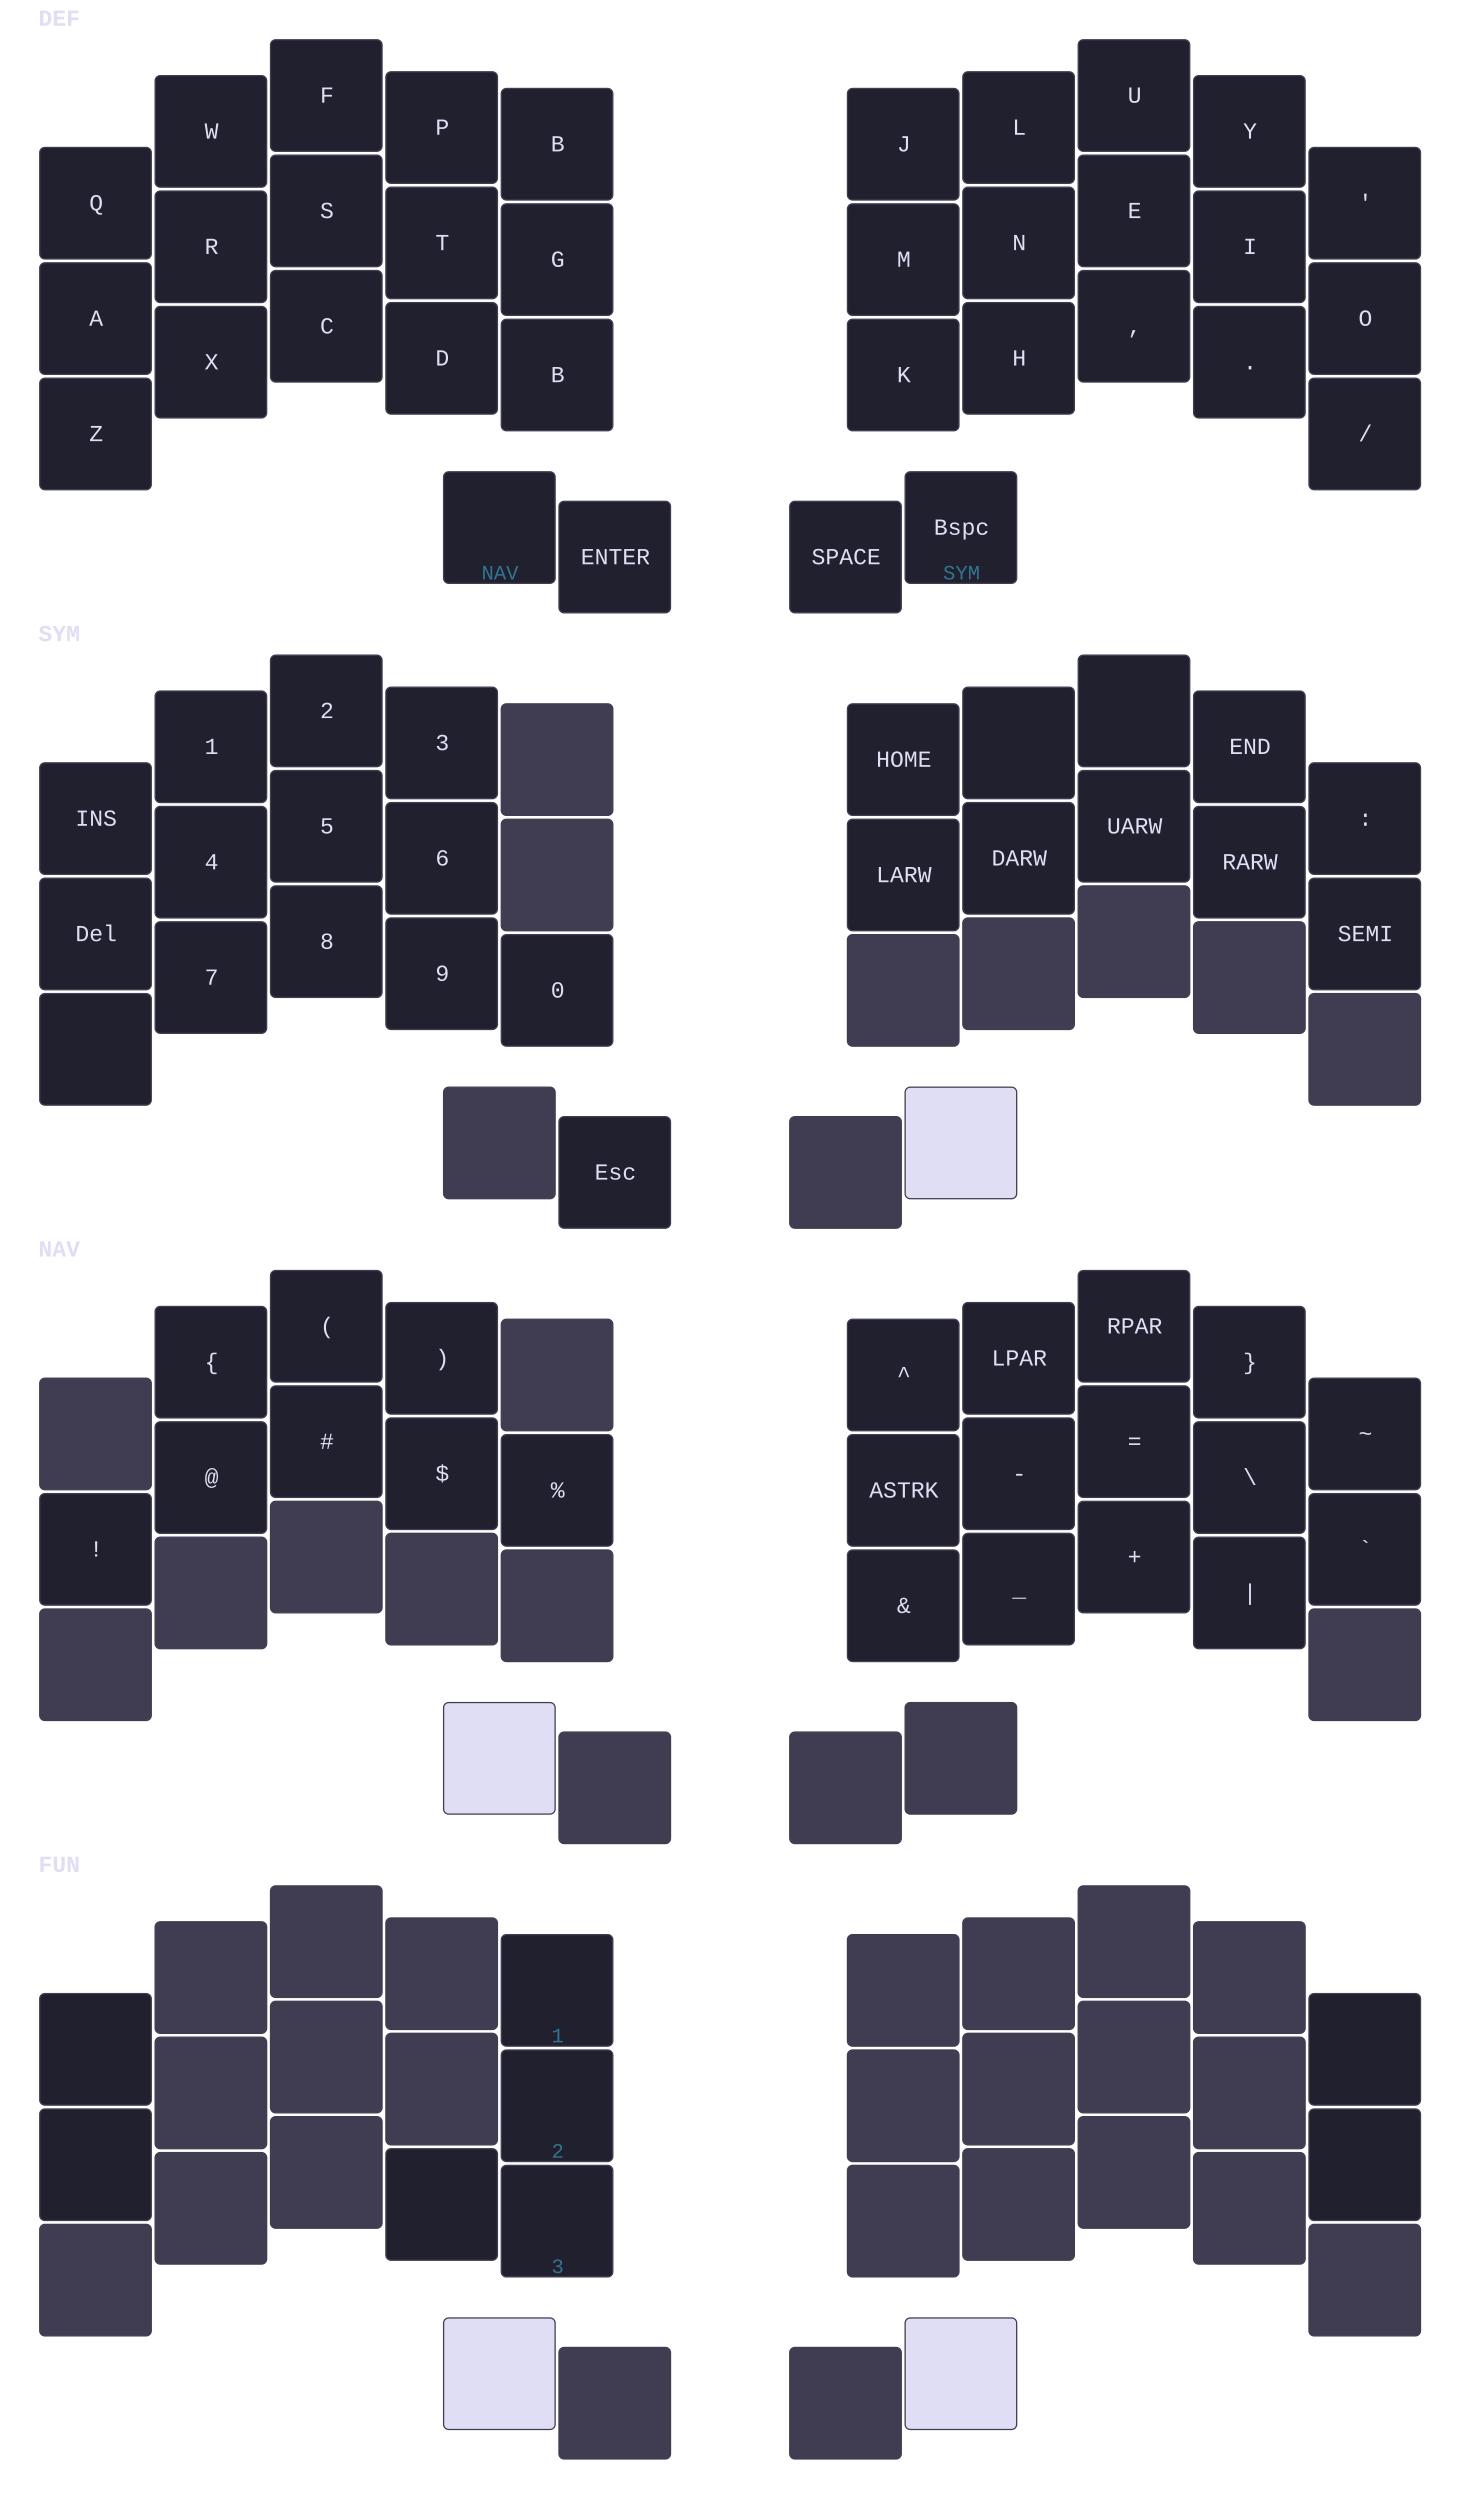
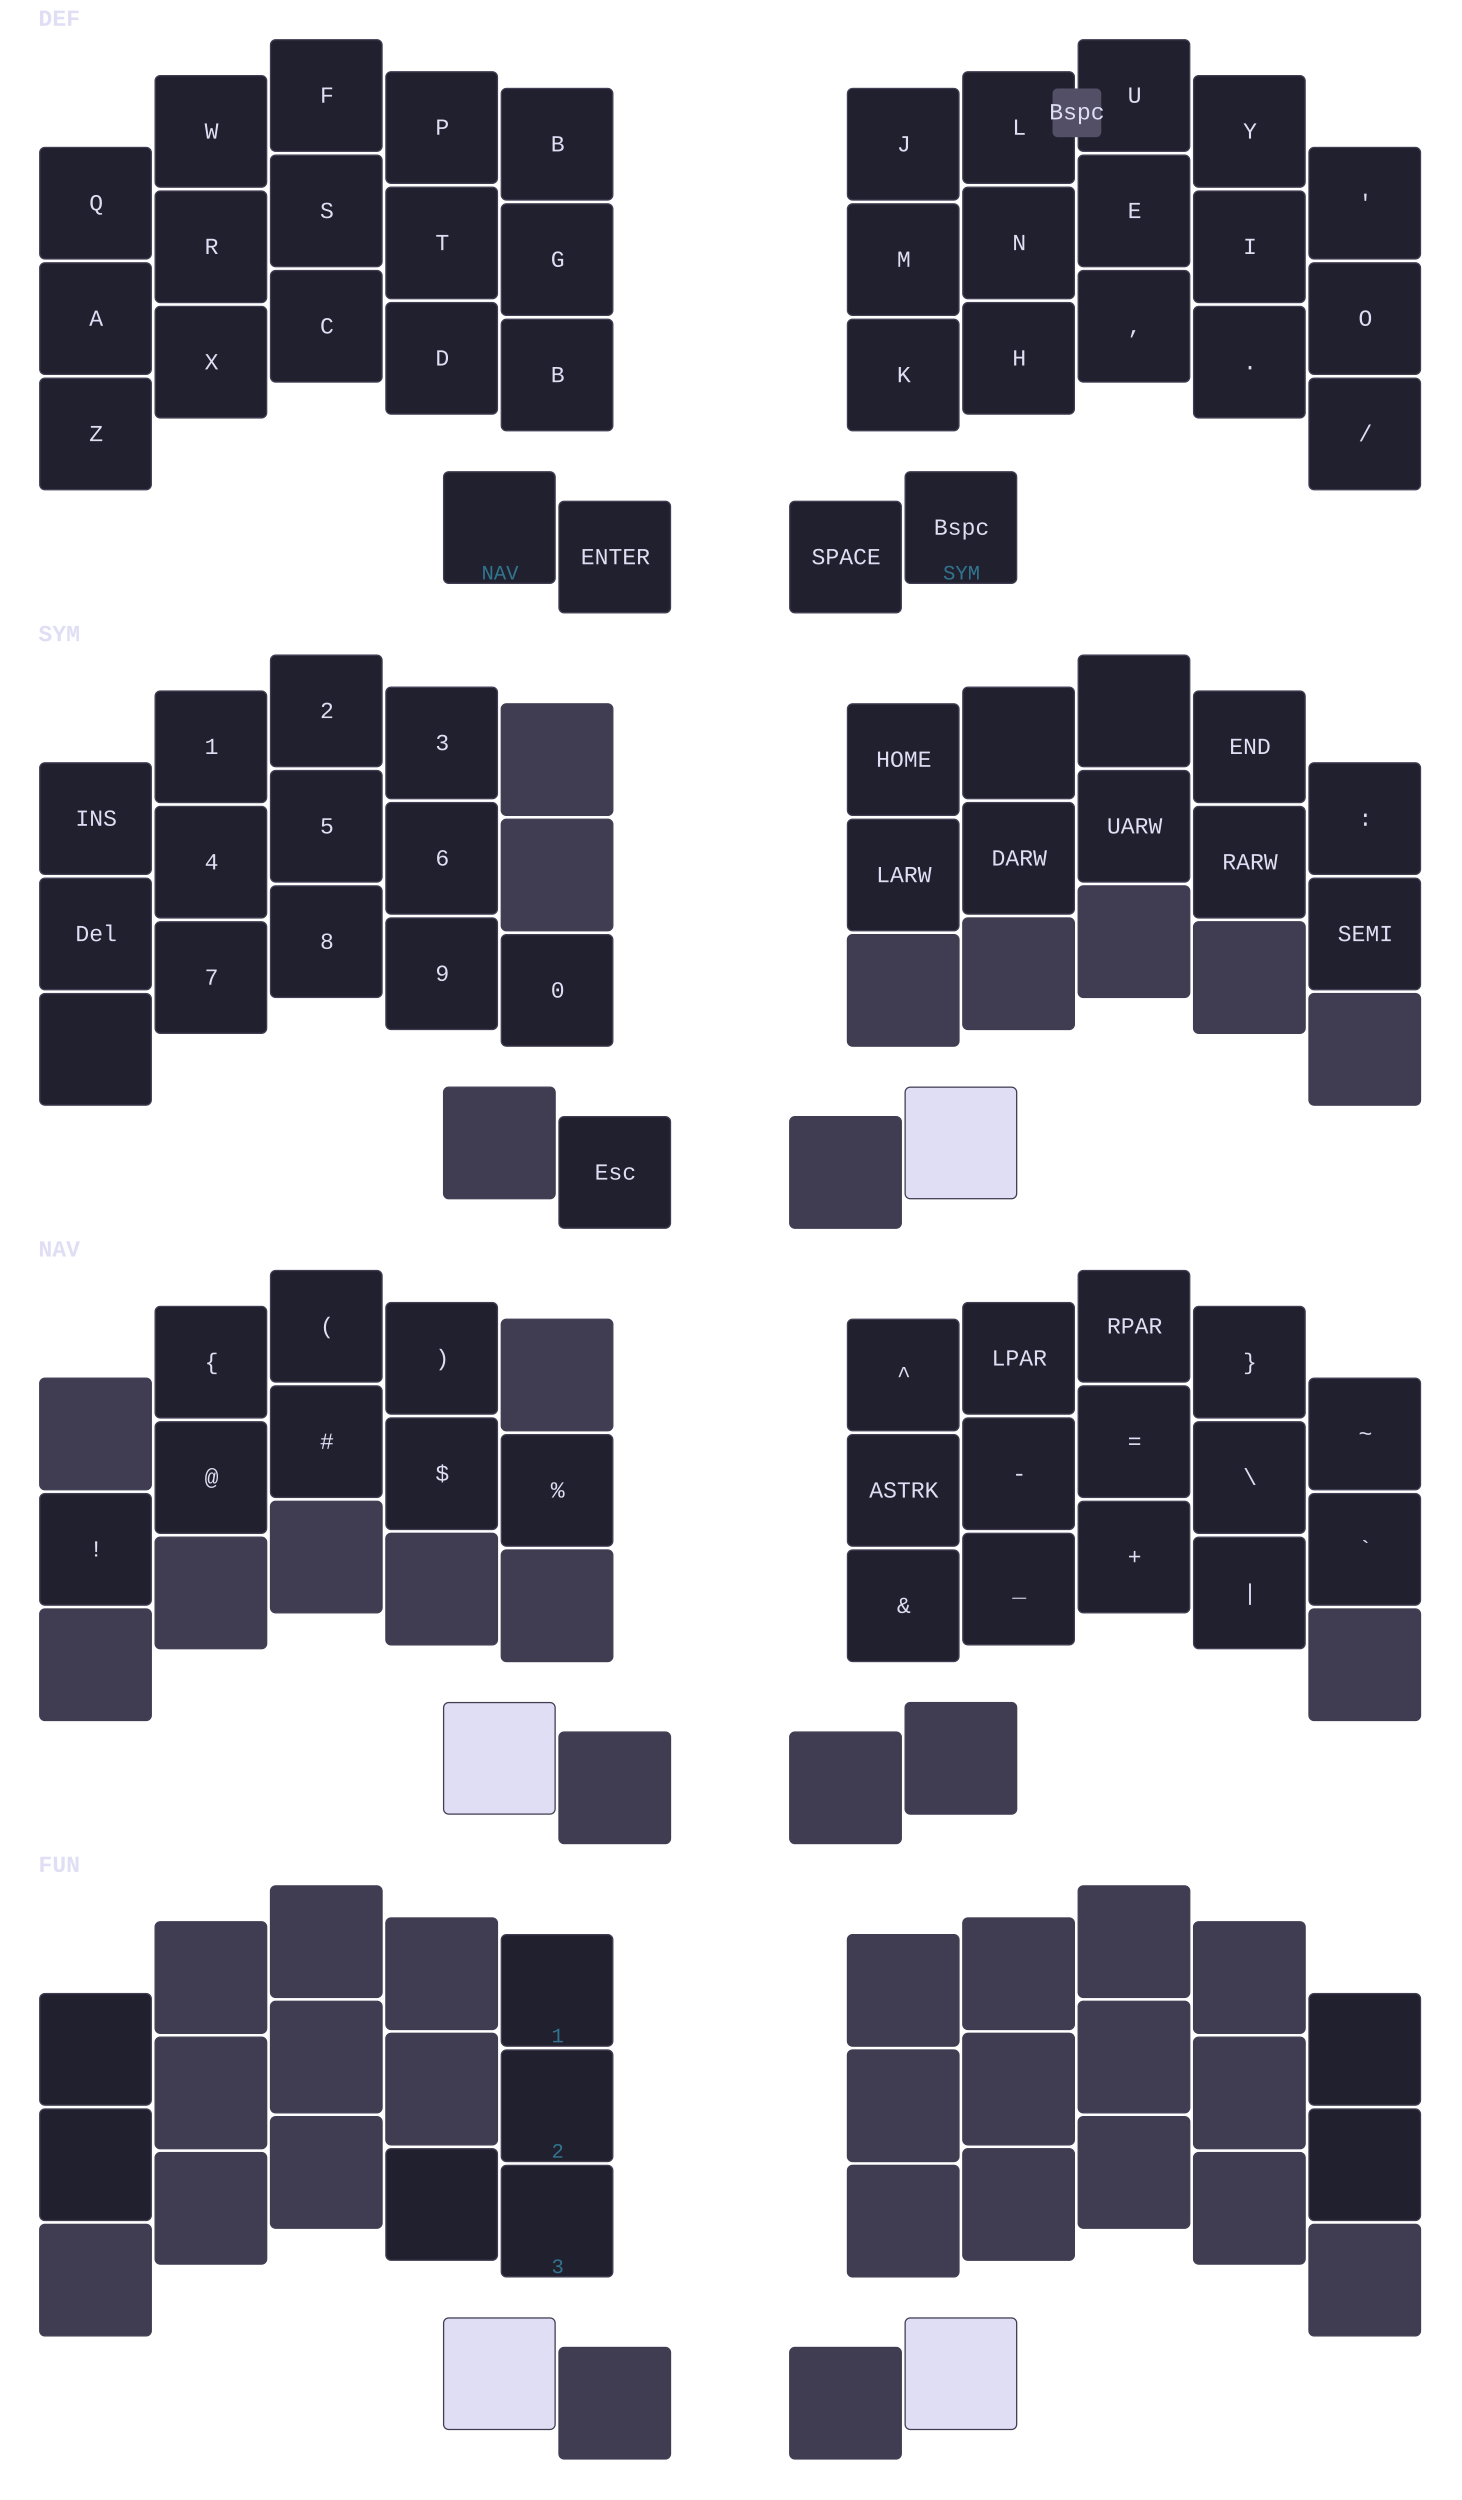
<svg xmlns="http://www.w3.org/2000/svg" xmlns:xlink="http://www.w3.org/1999/xlink" width="1140" height="1950" viewBox="0 0 1140 1950" class="keymap">
  <defs>/* start glyphs */
<svg id="mdi:alpha-w-box">
      <svg id="mdi-alpha-w-box" viewBox="0 0 24 24">
        <path d="M9,17H15A2,2 0 0,0 17,15V7H15V15H13V8H11V15H9V7H7V15A2,2 0 0,0 9,17M5,3H19A2,2 0 0,1 21,5V19A2,2 0 0,1 19,21H5A2,2 0 0,1 3,19V5A2,2 0 0,1 5,3Z" />
      </svg>
    </svg>
    <svg id="mdi:apple-keyboard-command">
      <svg id="mdi-apple-keyboard-command" viewBox="0 0 24 24">
        <path d="M6,2A4,4 0 0,1 10,6V8H14V6A4,4 0 0,1 18,2A4,4 0 0,1 22,6A4,4 0 0,1 18,10H16V14H18A4,4 0 0,1 22,18A4,4 0 0,1 18,22A4,4 0 0,1 14,18V16H10V18A4,4 0 0,1 6,22A4,4 0 0,1 2,18A4,4 0 0,1 6,14H8V10H6A4,4 0 0,1 2,6A4,4 0 0,1 6,2M16,18A2,2 0 0,0 18,20A2,2 0 0,0 20,18A2,2 0 0,0 18,16H16V18M14,10H10V14H14V10M6,16A2,2 0 0,0 4,18A2,2 0 0,0 6,20A2,2 0 0,0 8,18V16H6M8,6A2,2 0 0,0 6,4A2,2 0 0,0 4,6A2,2 0 0,0 6,8H8V6M18,8A2,2 0 0,0 20,6A2,2 0 0,0 18,4A2,2 0 0,0 16,6V8H18Z" />
      </svg>
    </svg>
    <svg id="mdi:apple-keyboard-control">
      <svg id="mdi-apple-keyboard-control" viewBox="0 0 24 24">
        <path d="M19.78,11.78L18.36,13.19L12,6.83L5.64,13.19L4.22,11.78L12,4L19.78,11.78Z" />
      </svg>
    </svg>
    <svg id="mdi:apple-keyboard-option">
      <svg id="mdi-apple-keyboard-option" viewBox="0 0 24 24">
        <path d="M3,4H9.11L16.15,18H21V20H14.88L7.84,6H3V4M14,4H21V6H14V4Z" />
      </svg>
    </svg>
    <svg id="mdi:apple-keyboard-shift">
      <svg id="mdi-apple-keyboard-shift" viewBox="0 0 24 24">
        <path d="M15,18V12H17.17L12,6.83L6.83,12H9V18H15M12,4L22,14H17V20H7V14H2L12,4Z" />
      </svg>
    </svg>
    <svg id="mdi:backup-restore">
      <svg id="mdi-backup-restore" viewBox="0 0 24 24">
        <path d="M12,3A9,9 0 0,0 3,12H0L4,16L8,12H5A7,7 0 0,1 12,5A7,7 0 0,1 19,12A7,7 0 0,1 12,19C10.5,19 9.09,18.5 7.94,17.7L6.5,19.14C8.04,20.3 9.94,21 12,21A9,9 0 0,0 21,12A9,9 0 0,0 12,3M14,12A2,2 0 0,0 12,10A2,2 0 0,0 10,12A2,2 0 0,0 12,14A2,2 0 0,0 14,12Z" />
      </svg>
    </svg>
    <svg id="mdi:bluetooth-connect">
      <svg id="mdi-bluetooth-connect" viewBox="0 0 24 24">
        <path d="M19,10L17,12L19,14L21,12M14.88,16.29L13,18.17V14.41M13,5.83L14.88,7.71L13,9.58M17.71,7.71L12,2H11V9.58L6.41,5L5,6.41L10.59,12L5,17.58L6.41,19L11,14.41V22H12L17.71,16.29L13.41,12M7,12L5,10L3,12L5,14L7,12Z" />
      </svg>
    </svg>
    <svg id="mdi:bluetooth-off">
      <svg id="mdi-bluetooth-off" viewBox="0 0 24 24">
        <path d="M13,5.83L14.88,7.71L13.28,9.31L14.69,10.72L17.71,7.7L12,2H11V7.03L13,9.03M5.41,4L4,5.41L10.59,12L5,17.59L6.41,19L11,14.41V22H12L16.29,17.71L18.59,20L20,18.59M13,18.17V14.41L14.88,16.29" />
      </svg>
    </svg>
    <svg id="mdi:chevron-double-down">
      <svg id="mdi-chevron-double-down" viewBox="0 0 24 24">
        <path d="M16.59,5.59L18,7L12,13L6,7L7.41,5.59L12,10.17L16.59,5.59M16.59,11.59L18,13L12,19L6,13L7.41,11.59L12,16.17L16.59,11.59Z" />
      </svg>
    </svg>
    <svg id="mdi:chevron-double-up">
      <svg id="mdi-chevron-double-up" viewBox="0 0 24 24">
        <path d="M7.41,18.41L6,17L12,11L18,17L16.59,18.41L12,13.83L7.41,18.41M7.41,12.41L6,11L12,5L18,11L16.59,12.41L12,7.83L7.41,12.41Z" />
      </svg>
    </svg>
    <svg id="mdi:keyboard-tab">
      <svg id="mdi-keyboard-tab" viewBox="0 0 24 24">
        <path d="M20,18H22V6H20M11.59,7.41L15.17,11H1V13H15.17L11.59,16.58L13,18L19,12L13,6L11.59,7.41Z" />
      </svg>
    </svg>
    <svg id="mdi:progress-download">
      <svg id="mdi-progress-download" viewBox="0 0 24 24">
        <path d="M13,2.03C17.73,2.5 21.5,6.25 21.95,11C22.5,16.5 18.5,21.38 13,21.93V19.93C16.64,19.5 19.5,16.61 19.96,12.97C20.5,8.58 17.39,4.59 13,4.05V2.05L13,2.03M11,2.06V4.06C9.57,4.26 8.22,4.84 7.1,5.74L5.67,4.26C7.19,3 9.05,2.25 11,2.06M4.26,5.67L5.69,7.1C4.8,8.23 4.24,9.58 4.05,11H2.05C2.25,9.04 3,7.19 4.26,5.67M2.06,13H4.06C4.24,14.42 4.81,15.77 5.69,16.9L4.27,18.33C3.03,16.81 2.26,14.96 2.06,13M7.1,18.37C8.23,19.25 9.58,19.82 11,20V22C9.04,21.79 7.18,21 5.67,19.74L7.1,18.37M12,16.5L7.5,12H11V8H13V12H16.5L12,16.5Z" />
      </svg>
    </svg>
    <svg id="mdi:transfer">
      <svg id="mdi-transfer" viewBox="0 0 24 24">
        <path d="M8 4A2 2 0 0 0 6 6V10H8V6H16V9H13.5L17 12.5L20.5 9H18V6A2 2 0 0 0 16 4H8M3 12V14H11V12H3M3 15V17H11V15H3M13 15V17H21V15H13M3 18V20H11V18H3M13 18V20H21V18H13Z" />
      </svg>
    </svg>
  </defs>/* end glyphs */
<style>/* inherit to force styles through use tags */
svg path {
    fill: inherit;
}

/* root DOM */
svg.keymap {
    font-family: SFMono-Regular,Consolas,Liberation Mono,Menlo,monospace;
    font-size: 18px;
    font-kerning: normal;
    text-rendering: optimizeLegibility;
    background: #26233a;
}

rect.key {
    fill: #21202e ; /* switch background key color */
    stroke: #403d52; /* switch border color */
    stroke-width: 1;
}

/* default key side styling, only used is draw_key_sides is set */
rect.side {
    filter: brightness(90%);
}

/* color accent for combo boxes */
rect.combo, rect.combo-separate {
    fill: #524f67;
}

/* color accent for held keys */
rect.held, rect.combo.held {
    fill: #e0def4;
}

/* color accent for ghost (optional) keys */
rect.ghost, rect.combo.ghost {
    stroke-dasharray: 4, 4;
    stroke-width: 2;
}

text {
    text-anchor: middle;
    dominant-baseline: middle;
}

/* main layer keys text */
text.tap, text.combo, use.tap {
    fill: #e0def4;
}
text.hold {
    fill: #31748f;
    font-size: 16px; /* simlar to glyph_hold_size */
}
use.hold {
    fill: #31748f;
}

/* styling for layer labels */
text.label {
    font-weight: bold;
    text-anchor: start;
    fill: #e0def4;
    stroke-width: 0;
    paint-order: stroke;
    text-transform: uppercase;
}

/* styling for combo tap, and key hold/shifted label text */
text.combo, text.shifted {
}

text.hold {
    text-anchor: middle;
    dominant-baseline: auto;
}

text.shifted {
    text-anchor: middle;
    dominant-baseline: hanging;
    font-size: 16px;
    fill: #f6c177;
}

/* styling for hold/shifted label text in combo box */
text.combo.hold, text.combo.shifted {
    font-size: 8px;
}

/* lighter symbol for transparent keys */
rect.trans {
    fill: #403d52;
}
use.trans {
    fill: #6e6a86;
}

/* styling for combo dendrons */
path.combo {
    stroke-width: 1;
    stroke: gray;
    fill: none;
}

/* Start Tabler Icons Cleanup */
/* cannot use height/width with glyphs */
.icon-tabler &gt; path {
    fill: inherit;
    stroke: inherit;
    stroke-width: 2;
}
/* hide tabler's default box */
.icon-tabler &gt; path[stroke="none"][fill="none"] {
    visibility: hidden;
}
/* End Tabler Icons Cleanup */
</style>
  <g transform="translate(30, 0)" class="layer-DEF">
    <text x="0" y="15" class="label">DEF</text>
    <g transform="translate(0, 30)">
      <g transform="translate(45, 129)" class="key keypos-0">
        <rect rx="4" ry="4" x="-44" y="-44" width="87" height="87" class="key" />
        <text x="0" y="0" class="key tap">Q</text>
      </g>
      <g transform="translate(135, 73)" class="key keypos-1">
        <rect rx="4" ry="4" x="-44" y="-44" width="87" height="87" class="key" />
        <text x="0" y="0" class="key tap">W</text>
      </g>
      <g transform="translate(225, 45)" class="key keypos-2">
        <rect rx="4" ry="4" x="-44" y="-44" width="87" height="87" class="key" />
        <text x="0" y="0" class="key tap">F</text>
      </g>
      <g transform="translate(315, 70)" class="key keypos-3">
        <rect rx="4" ry="4" x="-44" y="-44" width="87" height="87" class="key" />
        <text x="0" y="0" class="key tap">P</text>
      </g>
      <g transform="translate(405, 83)" class="key keypos-4">
        <rect rx="4" ry="4" x="-44" y="-44" width="87" height="87" class="key" />
        <text x="0" y="0" class="key tap">B</text>
      </g>
      <g transform="translate(675, 83)" class="key keypos-5">
        <rect rx="4" ry="4" x="-44" y="-44" width="87" height="87" class="key" />
        <text x="0" y="0" class="key tap">J</text>
      </g>
      <g transform="translate(765, 70)" class="key keypos-6">
        <rect rx="4" ry="4" x="-44" y="-44" width="87" height="87" class="key" />
        <text x="0" y="0" class="key tap">L</text>
      </g>
      <g transform="translate(855, 45)" class="key keypos-7">
        <rect rx="4" ry="4" x="-44" y="-44" width="87" height="87" class="key" />
        <text x="0" y="0" class="key tap">U</text>
      </g>
      <g transform="translate(945, 73)" class="key keypos-8">
        <rect rx="4" ry="4" x="-44" y="-44" width="87" height="87" class="key" />
        <text x="0" y="0" class="key tap">Y</text>
      </g>
      <g transform="translate(1035, 129)" class="key keypos-9">
        <rect rx="4" ry="4" x="-44" y="-44" width="87" height="87" class="key" />
        <text x="0" y="0" class="key tap">'</text>
      </g>
      <g transform="translate(45, 219)" class="key keypos-10">
        <rect rx="4" ry="4" x="-44" y="-44" width="87" height="87" class="key" />
        <text x="0" y="0" class="key tap">A</text>
        <use href="#mdi:apple-keyboard-shift" xlink:href="#mdi:apple-keyboard-shift" x="-8" y="24" height="16" width="16.0" class="key hold glyph mdi:apple-keyboard-shift" />
      </g>
      <g transform="translate(135, 163)" class="key keypos-11">
        <rect rx="4" ry="4" x="-44" y="-44" width="87" height="87" class="key" />
        <text x="0" y="0" class="key tap">R</text>
        <use href="#mdi:apple-keyboard-option" xlink:href="#mdi:apple-keyboard-option" x="-8" y="24" height="16" width="16.0" class="key hold glyph mdi:apple-keyboard-option" />
      </g>
      <g transform="translate(225, 135)" class="key keypos-12">
        <rect rx="4" ry="4" x="-44" y="-44" width="87" height="87" class="key" />
        <text x="0" y="0" class="key tap">S</text>
        <use href="#mdi:apple-keyboard-control" xlink:href="#mdi:apple-keyboard-control" x="-8" y="24" height="16" width="16.0" class="key hold glyph mdi:apple-keyboard-control" />
      </g>
      <g transform="translate(315, 160)" class="key keypos-13">
        <rect rx="4" ry="4" x="-44" y="-44" width="87" height="87" class="key" />
        <text x="0" y="0" class="key tap">T</text>
        <use href="#mdi:apple-keyboard-command" xlink:href="#mdi:apple-keyboard-command" x="-8" y="24" height="16" width="16.0" class="key hold glyph mdi:apple-keyboard-command" />
      </g>
      <g transform="translate(405, 173)" class="key keypos-14">
        <rect rx="4" ry="4" x="-44" y="-44" width="87" height="87" class="key" />
        <text x="0" y="0" class="key tap">G</text>
      </g>
      <g transform="translate(675, 173)" class="key keypos-15">
        <rect rx="4" ry="4" x="-44" y="-44" width="87" height="87" class="key" />
        <text x="0" y="0" class="key tap">M</text>
      </g>
      <g transform="translate(765, 160)" class="key keypos-16">
        <rect rx="4" ry="4" x="-44" y="-44" width="87" height="87" class="key" />
        <text x="0" y="0" class="key tap">N</text>
        <use href="#mdi:apple-keyboard-command" xlink:href="#mdi:apple-keyboard-command" x="-8" y="24" height="16" width="16.0" class="key hold glyph mdi:apple-keyboard-command" />
      </g>
      <g transform="translate(855, 135)" class="key keypos-17">
        <rect rx="4" ry="4" x="-44" y="-44" width="87" height="87" class="key" />
        <text x="0" y="0" class="key tap">E</text>
        <use href="#mdi:apple-keyboard-control" xlink:href="#mdi:apple-keyboard-control" x="-8" y="24" height="16" width="16.0" class="key hold glyph mdi:apple-keyboard-control" />
      </g>
      <g transform="translate(945, 163)" class="key keypos-18">
        <rect rx="4" ry="4" x="-44" y="-44" width="87" height="87" class="key" />
        <text x="0" y="0" class="key tap">I</text>
        <use href="#mdi:apple-keyboard-option" xlink:href="#mdi:apple-keyboard-option" x="-8" y="24" height="16" width="16.0" class="key hold glyph mdi:apple-keyboard-option" />
      </g>
      <g transform="translate(1035, 219)" class="key keypos-19">
        <rect rx="4" ry="4" x="-44" y="-44" width="87" height="87" class="key" />
        <text x="0" y="0" class="key tap">O</text>
        <use href="#mdi:apple-keyboard-shift" xlink:href="#mdi:apple-keyboard-shift" x="-8" y="24" height="16" width="16.0" class="key hold glyph mdi:apple-keyboard-shift" />
      </g>
      <g transform="translate(45, 309)" class="key keypos-20">
        <rect rx="4" ry="4" x="-44" y="-44" width="87" height="87" class="key" />
        <text x="0" y="0" class="key tap">Z</text>
      </g>
      <g transform="translate(135, 253)" class="key keypos-21">
        <rect rx="4" ry="4" x="-44" y="-44" width="87" height="87" class="key" />
        <text x="0" y="0" class="key tap">X</text>
      </g>
      <g transform="translate(225, 225)" class="key keypos-22">
        <rect rx="4" ry="4" x="-44" y="-44" width="87" height="87" class="key" />
        <text x="0" y="0" class="key tap">C</text>
      </g>
      <g transform="translate(315, 250)" class="key keypos-23">
        <rect rx="4" ry="4" x="-44" y="-44" width="87" height="87" class="key" />
        <text x="0" y="0" class="key tap">D</text>
      </g>
      <g transform="translate(405, 263)" class="key keypos-24">
        <rect rx="4" ry="4" x="-44" y="-44" width="87" height="87" class="key" />
        <text x="0" y="0" class="key tap">B</text>
      </g>
      <g transform="translate(675, 263)" class="key keypos-25">
        <rect rx="4" ry="4" x="-44" y="-44" width="87" height="87" class="key" />
        <text x="0" y="0" class="key tap">K</text>
      </g>
      <g transform="translate(765, 250)" class="key keypos-26">
        <rect rx="4" ry="4" x="-44" y="-44" width="87" height="87" class="key" />
        <text x="0" y="0" class="key tap">H</text>
      </g>
      <g transform="translate(855, 225)" class="key keypos-27">
        <rect rx="4" ry="4" x="-44" y="-44" width="87" height="87" class="key" />
        <text x="0" y="0" class="key tap">,</text>
      </g>
      <g transform="translate(945, 253)" class="key keypos-28">
        <rect rx="4" ry="4" x="-44" y="-44" width="87" height="87" class="key" />
        <text x="0" y="0" class="key tap">.</text>
      </g>
      <g transform="translate(1035, 309)" class="key keypos-29">
        <rect rx="4" ry="4" x="-44" y="-44" width="87" height="87" class="key" />
        <text x="0" y="0" class="key tap">/</text>
      </g>
      <g transform="translate(360, 382)" class="key keypos-30">
        <rect rx="4" ry="4" x="-44" y="-44" width="87" height="87" class="key" />
        <use href="#mdi:keyboard-tab" xlink:href="#mdi:keyboard-tab" x="-10" y="-10" height="20" width="20.0" class="key tap glyph mdi:keyboard-tab" />
        <text x="0" y="40" class="key hold">NAV</text>
      </g>
      <g transform="translate(450, 405)" class="key keypos-31">
        <rect rx="4" ry="4" x="-44" y="-44" width="87" height="87" class="key" />
        <text x="0" y="0" class="key tap">ENTER</text>
      </g>
      <g transform="translate(630, 405)" class="key keypos-32">
        <rect rx="4" ry="4" x="-44" y="-44" width="87" height="87" class="key" />
        <text x="0" y="0" class="key tap">SPACE</text>
      </g>
      <g transform="translate(720, 382)" class="key keypos-33">
        <rect rx="4" ry="4" x="-44" y="-44" width="87" height="87" class="key" />
        <text x="0" y="0" class="key tap">Bspc</text>
        <text x="0" y="40" class="key hold">SYM</text>
      </g>
+       <g class="combo combopos-0">
+         <rect rx="4" ry="4" x="791" y="39" width="38" height="38" class="combo" />
+         <text x="810" y="58" class="combo tap">Bspc</text>
+       </g>
    </g>
  </g>
  <g transform="translate(30, 480)" class="layer-SYM">
    <text x="0" y="15" class="label">SYM</text>
    <g transform="translate(0, 30)">
      <g transform="translate(45, 129)" class="key keypos-0">
        <rect rx="4" ry="4" x="-44" y="-44" width="87" height="87" class="key" />
        <text x="0" y="0" class="key tap">INS</text>
      </g>
      <g transform="translate(135, 73)" class="key keypos-1">
        <rect rx="4" ry="4" x="-44" y="-44" width="87" height="87" class="key" />
        <text x="0" y="0" class="key tap">1</text>
      </g>
      <g transform="translate(225, 45)" class="key keypos-2">
        <rect rx="4" ry="4" x="-44" y="-44" width="87" height="87" class="key" />
        <text x="0" y="0" class="key tap">2</text>
      </g>
      <g transform="translate(315, 70)" class="key keypos-3">
        <rect rx="4" ry="4" x="-44" y="-44" width="87" height="87" class="key" />
        <text x="0" y="0" class="key tap">3</text>
      </g>
      <g transform="translate(405, 83)" class="key trans keypos-4">
        <rect rx="4" ry="4" x="-44" y="-44" width="87" height="87" class="key trans" />
        <use href="#mdi:transfer" xlink:href="#mdi:transfer" x="-10" y="-10" height="20" width="20.0" class="key trans tap glyph mdi:transfer" />
      </g>
      <g transform="translate(675, 83)" class="key keypos-5">
        <rect rx="4" ry="4" x="-44" y="-44" width="87" height="87" class="key" />
        <text x="0" y="0" class="key tap">HOME</text>
      </g>
      <g transform="translate(765, 70)" class="key keypos-6">
        <rect rx="4" ry="4" x="-44" y="-44" width="87" height="87" class="key" />
        <use href="#mdi:chevron-double-down" xlink:href="#mdi:chevron-double-down" x="-10" y="-10" height="20" width="20.0" class="key tap glyph mdi:chevron-double-down" />
      </g>
      <g transform="translate(855, 45)" class="key keypos-7">
        <rect rx="4" ry="4" x="-44" y="-44" width="87" height="87" class="key" />
        <use href="#mdi:chevron-double-up" xlink:href="#mdi:chevron-double-up" x="-10" y="-10" height="20" width="20.0" class="key tap glyph mdi:chevron-double-up" />
      </g>
      <g transform="translate(945, 73)" class="key keypos-8">
        <rect rx="4" ry="4" x="-44" y="-44" width="87" height="87" class="key" />
        <text x="0" y="0" class="key tap">END</text>
      </g>
      <g transform="translate(1035, 129)" class="key keypos-9">
        <rect rx="4" ry="4" x="-44" y="-44" width="87" height="87" class="key" />
        <text x="0" y="0" class="key tap">:</text>
      </g>
      <g transform="translate(45, 219)" class="key keypos-10">
        <rect rx="4" ry="4" x="-44" y="-44" width="87" height="87" class="key" />
        <text x="0" y="0" class="key tap">Del</text>
      </g>
      <g transform="translate(135, 163)" class="key keypos-11">
        <rect rx="4" ry="4" x="-44" y="-44" width="87" height="87" class="key" />
        <text x="0" y="0" class="key tap">4</text>
      </g>
      <g transform="translate(225, 135)" class="key keypos-12">
        <rect rx="4" ry="4" x="-44" y="-44" width="87" height="87" class="key" />
        <text x="0" y="0" class="key tap">5</text>
      </g>
      <g transform="translate(315, 160)" class="key keypos-13">
        <rect rx="4" ry="4" x="-44" y="-44" width="87" height="87" class="key" />
        <text x="0" y="0" class="key tap">6</text>
      </g>
      <g transform="translate(405, 173)" class="key trans keypos-14">
        <rect rx="4" ry="4" x="-44" y="-44" width="87" height="87" class="key trans" />
        <use href="#mdi:transfer" xlink:href="#mdi:transfer" x="-10" y="-10" height="20" width="20.0" class="key trans tap glyph mdi:transfer" />
      </g>
      <g transform="translate(675, 173)" class="key keypos-15">
        <rect rx="4" ry="4" x="-44" y="-44" width="87" height="87" class="key" />
        <text x="0" y="0" class="key tap">LARW</text>
      </g>
      <g transform="translate(765, 160)" class="key keypos-16">
        <rect rx="4" ry="4" x="-44" y="-44" width="87" height="87" class="key" />
        <text x="0" y="0" class="key tap">DARW</text>
      </g>
      <g transform="translate(855, 135)" class="key keypos-17">
        <rect rx="4" ry="4" x="-44" y="-44" width="87" height="87" class="key" />
        <text x="0" y="0" class="key tap">UARW</text>
      </g>
      <g transform="translate(945, 163)" class="key keypos-18">
        <rect rx="4" ry="4" x="-44" y="-44" width="87" height="87" class="key" />
        <text x="0" y="0" class="key tap">RARW</text>
      </g>
      <g transform="translate(1035, 219)" class="key keypos-19">
        <rect rx="4" ry="4" x="-44" y="-44" width="87" height="87" class="key" />
        <text x="0" y="0" class="key tap">SEMI</text>
      </g>
      <g transform="translate(45, 309)" class="key keypos-20">
        <rect rx="4" ry="4" x="-44" y="-44" width="87" height="87" class="key" />
        <use href="#mdi:alpha-w-box" xlink:href="#mdi:alpha-w-box" x="-10" y="-10" height="20" width="20.0" class="key tap glyph mdi:alpha-w-box" />
      </g>
      <g transform="translate(135, 253)" class="key keypos-21">
        <rect rx="4" ry="4" x="-44" y="-44" width="87" height="87" class="key" />
        <text x="0" y="0" class="key tap">7</text>
      </g>
      <g transform="translate(225, 225)" class="key keypos-22">
        <rect rx="4" ry="4" x="-44" y="-44" width="87" height="87" class="key" />
        <text x="0" y="0" class="key tap">8</text>
      </g>
      <g transform="translate(315, 250)" class="key keypos-23">
        <rect rx="4" ry="4" x="-44" y="-44" width="87" height="87" class="key" />
        <text x="0" y="0" class="key tap">9</text>
      </g>
      <g transform="translate(405, 263)" class="key keypos-24">
        <rect rx="4" ry="4" x="-44" y="-44" width="87" height="87" class="key" />
        <text x="0" y="0" class="key tap">0</text>
      </g>
      <g transform="translate(675, 263)" class="key trans keypos-25">
        <rect rx="4" ry="4" x="-44" y="-44" width="87" height="87" class="key trans" />
        <use href="#mdi:transfer" xlink:href="#mdi:transfer" x="-10" y="-10" height="20" width="20.0" class="key trans tap glyph mdi:transfer" />
      </g>
      <g transform="translate(765, 250)" class="key trans keypos-26">
        <rect rx="4" ry="4" x="-44" y="-44" width="87" height="87" class="key trans" />
        <use href="#mdi:transfer" xlink:href="#mdi:transfer" x="-10" y="-10" height="20" width="20.0" class="key trans tap glyph mdi:transfer" />
      </g>
      <g transform="translate(855, 225)" class="key trans keypos-27">
        <rect rx="4" ry="4" x="-44" y="-44" width="87" height="87" class="key trans" />
        <use href="#mdi:transfer" xlink:href="#mdi:transfer" x="-10" y="-10" height="20" width="20.0" class="key trans tap glyph mdi:transfer" />
      </g>
      <g transform="translate(945, 253)" class="key trans keypos-28">
        <rect rx="4" ry="4" x="-44" y="-44" width="87" height="87" class="key trans" />
        <use href="#mdi:transfer" xlink:href="#mdi:transfer" x="-10" y="-10" height="20" width="20.0" class="key trans tap glyph mdi:transfer" />
      </g>
      <g transform="translate(1035, 309)" class="key trans keypos-29">
        <rect rx="4" ry="4" x="-44" y="-44" width="87" height="87" class="key trans" />
        <use href="#mdi:transfer" xlink:href="#mdi:transfer" x="-10" y="-10" height="20" width="20.0" class="key trans tap glyph mdi:transfer" />
      </g>
      <g transform="translate(360, 382)" class="key trans keypos-30">
        <rect rx="4" ry="4" x="-44" y="-44" width="87" height="87" class="key trans" />
        <use href="#mdi:transfer" xlink:href="#mdi:transfer" x="-10" y="-10" height="20" width="20.0" class="key trans tap glyph mdi:transfer" />
      </g>
      <g transform="translate(450, 405)" class="key keypos-31">
        <rect rx="4" ry="4" x="-44" y="-44" width="87" height="87" class="key" />
        <text x="0" y="0" class="key tap">Esc</text>
      </g>
      <g transform="translate(630, 405)" class="key trans keypos-32">
        <rect rx="4" ry="4" x="-44" y="-44" width="87" height="87" class="key trans" />
        <use href="#mdi:transfer" xlink:href="#mdi:transfer" x="-10" y="-10" height="20" width="20.0" class="key trans tap glyph mdi:transfer" />
      </g>
      <g transform="translate(720, 382)" class="key held keypos-33">
        <rect rx="4" ry="4" x="-44" y="-44" width="87" height="87" class="key held" />
      </g>
    </g>
  </g>
  <g transform="translate(30, 960)" class="layer-NAV">
    <text x="0" y="15" class="label">NAV</text>
    <g transform="translate(0, 30)">
      <g transform="translate(45, 129)" class="key trans keypos-0">
        <rect rx="4" ry="4" x="-44" y="-44" width="87" height="87" class="key trans" />
        <use href="#mdi:transfer" xlink:href="#mdi:transfer" x="-10" y="-10" height="20" width="20.0" class="key trans tap glyph mdi:transfer" />
      </g>
      <g transform="translate(135, 73)" class="key keypos-1">
        <rect rx="4" ry="4" x="-44" y="-44" width="87" height="87" class="key" />
        <text x="0" y="0" class="key tap">{</text>
      </g>
      <g transform="translate(225, 45)" class="key keypos-2">
        <rect rx="4" ry="4" x="-44" y="-44" width="87" height="87" class="key" />
        <text x="0" y="0" class="key tap">(</text>
      </g>
      <g transform="translate(315, 70)" class="key keypos-3">
        <rect rx="4" ry="4" x="-44" y="-44" width="87" height="87" class="key" />
        <text x="0" y="0" class="key tap">)</text>
      </g>
      <g transform="translate(405, 83)" class="key trans keypos-4">
        <rect rx="4" ry="4" x="-44" y="-44" width="87" height="87" class="key trans" />
        <use href="#mdi:transfer" xlink:href="#mdi:transfer" x="-10" y="-10" height="20" width="20.0" class="key trans tap glyph mdi:transfer" />
      </g>
      <g transform="translate(675, 83)" class="key keypos-5">
        <rect rx="4" ry="4" x="-44" y="-44" width="87" height="87" class="key" />
        <text x="0" y="0" class="key tap">^</text>
      </g>
      <g transform="translate(765, 70)" class="key keypos-6">
        <rect rx="4" ry="4" x="-44" y="-44" width="87" height="87" class="key" />
        <text x="0" y="0" class="key tap">LPAR</text>
      </g>
      <g transform="translate(855, 45)" class="key keypos-7">
        <rect rx="4" ry="4" x="-44" y="-44" width="87" height="87" class="key" />
        <text x="0" y="0" class="key tap">RPAR</text>
      </g>
      <g transform="translate(945, 73)" class="key keypos-8">
        <rect rx="4" ry="4" x="-44" y="-44" width="87" height="87" class="key" />
        <text x="0" y="0" class="key tap">}</text>
      </g>
      <g transform="translate(1035, 129)" class="key keypos-9">
        <rect rx="4" ry="4" x="-44" y="-44" width="87" height="87" class="key" />
        <text x="0" y="0" class="key tap">~</text>
      </g>
      <g transform="translate(45, 219)" class="key keypos-10">
        <rect rx="4" ry="4" x="-44" y="-44" width="87" height="87" class="key" />
        <text x="0" y="0" class="key tap">!</text>
      </g>
      <g transform="translate(135, 163)" class="key keypos-11">
        <rect rx="4" ry="4" x="-44" y="-44" width="87" height="87" class="key" />
        <text x="0" y="0" class="key tap">@</text>
      </g>
      <g transform="translate(225, 135)" class="key keypos-12">
        <rect rx="4" ry="4" x="-44" y="-44" width="87" height="87" class="key" />
        <text x="0" y="0" class="key tap">#</text>
      </g>
      <g transform="translate(315, 160)" class="key keypos-13">
        <rect rx="4" ry="4" x="-44" y="-44" width="87" height="87" class="key" />
        <text x="0" y="0" class="key tap">$</text>
      </g>
      <g transform="translate(405, 173)" class="key keypos-14">
        <rect rx="4" ry="4" x="-44" y="-44" width="87" height="87" class="key" />
        <text x="0" y="0" class="key tap">%</text>
      </g>
      <g transform="translate(675, 173)" class="key keypos-15">
        <rect rx="4" ry="4" x="-44" y="-44" width="87" height="87" class="key" />
        <text x="0" y="0" class="key tap">ASTRK</text>
      </g>
      <g transform="translate(765, 160)" class="key keypos-16">
        <rect rx="4" ry="4" x="-44" y="-44" width="87" height="87" class="key" />
        <text x="0" y="0" class="key tap">-</text>
      </g>
      <g transform="translate(855, 135)" class="key keypos-17">
        <rect rx="4" ry="4" x="-44" y="-44" width="87" height="87" class="key" />
        <text x="0" y="0" class="key tap">=</text>
      </g>
      <g transform="translate(945, 163)" class="key keypos-18">
        <rect rx="4" ry="4" x="-44" y="-44" width="87" height="87" class="key" />
        <text x="0" y="0" class="key tap">\</text>
      </g>
      <g transform="translate(1035, 219)" class="key keypos-19">
        <rect rx="4" ry="4" x="-44" y="-44" width="87" height="87" class="key" />
        <text x="0" y="0" class="key tap">`</text>
      </g>
      <g transform="translate(45, 309)" class="key trans keypos-20">
        <rect rx="4" ry="4" x="-44" y="-44" width="87" height="87" class="key trans" />
        <use href="#mdi:transfer" xlink:href="#mdi:transfer" x="-10" y="-10" height="20" width="20.0" class="key trans tap glyph mdi:transfer" />
      </g>
      <g transform="translate(135, 253)" class="key trans keypos-21">
        <rect rx="4" ry="4" x="-44" y="-44" width="87" height="87" class="key trans" />
        <use href="#mdi:transfer" xlink:href="#mdi:transfer" x="-10" y="-10" height="20" width="20.0" class="key trans tap glyph mdi:transfer" />
      </g>
      <g transform="translate(225, 225)" class="key trans keypos-22">
        <rect rx="4" ry="4" x="-44" y="-44" width="87" height="87" class="key trans" />
        <use href="#mdi:transfer" xlink:href="#mdi:transfer" x="-10" y="-10" height="20" width="20.0" class="key trans tap glyph mdi:transfer" />
      </g>
      <g transform="translate(315, 250)" class="key trans keypos-23">
        <rect rx="4" ry="4" x="-44" y="-44" width="87" height="87" class="key trans" />
        <use href="#mdi:transfer" xlink:href="#mdi:transfer" x="-10" y="-10" height="20" width="20.0" class="key trans tap glyph mdi:transfer" />
      </g>
      <g transform="translate(405, 263)" class="key trans keypos-24">
        <rect rx="4" ry="4" x="-44" y="-44" width="87" height="87" class="key trans" />
        <use href="#mdi:transfer" xlink:href="#mdi:transfer" x="-10" y="-10" height="20" width="20.0" class="key trans tap glyph mdi:transfer" />
      </g>
      <g transform="translate(675, 263)" class="key keypos-25">
        <rect rx="4" ry="4" x="-44" y="-44" width="87" height="87" class="key" />
        <text x="0" y="0" class="key tap">&amp;</text>
      </g>
      <g transform="translate(765, 250)" class="key keypos-26">
        <rect rx="4" ry="4" x="-44" y="-44" width="87" height="87" class="key" />
        <text x="0" y="0" class="key tap">_</text>
      </g>
      <g transform="translate(855, 225)" class="key keypos-27">
        <rect rx="4" ry="4" x="-44" y="-44" width="87" height="87" class="key" />
        <text x="0" y="0" class="key tap">+</text>
      </g>
      <g transform="translate(945, 253)" class="key keypos-28">
        <rect rx="4" ry="4" x="-44" y="-44" width="87" height="87" class="key" />
        <text x="0" y="0" class="key tap">|</text>
      </g>
      <g transform="translate(1035, 309)" class="key trans keypos-29">
        <rect rx="4" ry="4" x="-44" y="-44" width="87" height="87" class="key trans" />
        <use href="#mdi:transfer" xlink:href="#mdi:transfer" x="-10" y="-10" height="20" width="20.0" class="key trans tap glyph mdi:transfer" />
      </g>
      <g transform="translate(360, 382)" class="key held keypos-30">
        <rect rx="4" ry="4" x="-44" y="-44" width="87" height="87" class="key held" />
      </g>
      <g transform="translate(450, 405)" class="key trans keypos-31">
        <rect rx="4" ry="4" x="-44" y="-44" width="87" height="87" class="key trans" />
        <use href="#mdi:transfer" xlink:href="#mdi:transfer" x="-10" y="-10" height="20" width="20.0" class="key trans tap glyph mdi:transfer" />
      </g>
      <g transform="translate(630, 405)" class="key trans keypos-32">
        <rect rx="4" ry="4" x="-44" y="-44" width="87" height="87" class="key trans" />
        <use href="#mdi:transfer" xlink:href="#mdi:transfer" x="-10" y="-10" height="20" width="20.0" class="key trans tap glyph mdi:transfer" />
      </g>
      <g transform="translate(720, 382)" class="key trans keypos-33">
        <rect rx="4" ry="4" x="-44" y="-44" width="87" height="87" class="key trans" />
        <use href="#mdi:transfer" xlink:href="#mdi:transfer" x="-10" y="-10" height="20" width="20.0" class="key trans tap glyph mdi:transfer" />
      </g>
    </g>
  </g>
  <g transform="translate(30, 1440)" class="layer-FUN">
    <text x="0" y="15" class="label">FUN</text>
    <g transform="translate(0, 30)">
      <g transform="translate(45, 129)" class="key bootloader keypos-0">
        <rect rx="4" ry="4" x="-44" y="-44" width="87" height="87" class="key bootloader" />
        <use href="#mdi:backup-restore" xlink:href="#mdi:backup-restore" x="-10" y="-10" height="20" width="20.0" class="key bootloader tap glyph mdi:backup-restore" />
      </g>
      <g transform="translate(135, 73)" class="key trans keypos-1">
        <rect rx="4" ry="4" x="-44" y="-44" width="87" height="87" class="key trans" />
        <use href="#mdi:transfer" xlink:href="#mdi:transfer" x="-10" y="-10" height="20" width="20.0" class="key trans tap glyph mdi:transfer" />
      </g>
      <g transform="translate(225, 45)" class="key trans keypos-2">
        <rect rx="4" ry="4" x="-44" y="-44" width="87" height="87" class="key trans" />
        <use href="#mdi:transfer" xlink:href="#mdi:transfer" x="-10" y="-10" height="20" width="20.0" class="key trans tap glyph mdi:transfer" />
      </g>
      <g transform="translate(315, 70)" class="key trans keypos-3">
        <rect rx="4" ry="4" x="-44" y="-44" width="87" height="87" class="key trans" />
        <use href="#mdi:transfer" xlink:href="#mdi:transfer" x="-10" y="-10" height="20" width="20.0" class="key trans tap glyph mdi:transfer" />
      </g>
      <g transform="translate(405, 83)" class="key keypos-4">
        <rect rx="4" ry="4" x="-44" y="-44" width="87" height="87" class="key" />
        <use href="#mdi:bluetooth-connect" xlink:href="#mdi:bluetooth-connect" x="-10" y="-10" height="20" width="20.0" class="key tap glyph mdi:bluetooth-connect" />
        <text x="0" y="40" class="key hold">1</text>
      </g>
      <g transform="translate(675, 83)" class="key trans keypos-5">
        <rect rx="4" ry="4" x="-44" y="-44" width="87" height="87" class="key trans" />
        <use href="#mdi:transfer" xlink:href="#mdi:transfer" x="-10" y="-10" height="20" width="20.0" class="key trans tap glyph mdi:transfer" />
      </g>
      <g transform="translate(765, 70)" class="key trans keypos-6">
        <rect rx="4" ry="4" x="-44" y="-44" width="87" height="87" class="key trans" />
        <use href="#mdi:transfer" xlink:href="#mdi:transfer" x="-10" y="-10" height="20" width="20.0" class="key trans tap glyph mdi:transfer" />
      </g>
      <g transform="translate(855, 45)" class="key trans keypos-7">
        <rect rx="4" ry="4" x="-44" y="-44" width="87" height="87" class="key trans" />
        <use href="#mdi:transfer" xlink:href="#mdi:transfer" x="-10" y="-10" height="20" width="20.0" class="key trans tap glyph mdi:transfer" />
      </g>
      <g transform="translate(945, 73)" class="key trans keypos-8">
        <rect rx="4" ry="4" x="-44" y="-44" width="87" height="87" class="key trans" />
        <use href="#mdi:transfer" xlink:href="#mdi:transfer" x="-10" y="-10" height="20" width="20.0" class="key trans tap glyph mdi:transfer" />
      </g>
      <g transform="translate(1035, 129)" class="key bootloader keypos-9">
        <rect rx="4" ry="4" x="-44" y="-44" width="87" height="87" class="key bootloader" />
        <use href="#mdi:backup-restore" xlink:href="#mdi:backup-restore" x="-10" y="-10" height="20" width="20.0" class="key bootloader tap glyph mdi:backup-restore" />
      </g>
      <g transform="translate(45, 219)" class="key keypos-10">
        <rect rx="4" ry="4" x="-44" y="-44" width="87" height="87" class="key" />
        <use href="#mdi:progress-download" xlink:href="#mdi:progress-download" x="-10" y="-10" height="20" width="20.0" class="key tap glyph mdi:progress-download" />
      </g>
      <g transform="translate(135, 163)" class="key trans keypos-11">
        <rect rx="4" ry="4" x="-44" y="-44" width="87" height="87" class="key trans" />
        <use href="#mdi:transfer" xlink:href="#mdi:transfer" x="-10" y="-10" height="20" width="20.0" class="key trans tap glyph mdi:transfer" />
      </g>
      <g transform="translate(225, 135)" class="key trans keypos-12">
        <rect rx="4" ry="4" x="-44" y="-44" width="87" height="87" class="key trans" />
        <use href="#mdi:transfer" xlink:href="#mdi:transfer" x="-10" y="-10" height="20" width="20.0" class="key trans tap glyph mdi:transfer" />
      </g>
      <g transform="translate(315, 160)" class="key trans keypos-13">
        <rect rx="4" ry="4" x="-44" y="-44" width="87" height="87" class="key trans" />
        <use href="#mdi:transfer" xlink:href="#mdi:transfer" x="-10" y="-10" height="20" width="20.0" class="key trans tap glyph mdi:transfer" />
      </g>
      <g transform="translate(405, 173)" class="key keypos-14">
        <rect rx="4" ry="4" x="-44" y="-44" width="87" height="87" class="key" />
        <use href="#mdi:bluetooth-connect" xlink:href="#mdi:bluetooth-connect" x="-10" y="-10" height="20" width="20.0" class="key tap glyph mdi:bluetooth-connect" />
        <text x="0" y="40" class="key hold">2</text>
      </g>
      <g transform="translate(675, 173)" class="key trans keypos-15">
        <rect rx="4" ry="4" x="-44" y="-44" width="87" height="87" class="key trans" />
        <use href="#mdi:transfer" xlink:href="#mdi:transfer" x="-10" y="-10" height="20" width="20.0" class="key trans tap glyph mdi:transfer" />
      </g>
      <g transform="translate(765, 160)" class="key trans keypos-16">
        <rect rx="4" ry="4" x="-44" y="-44" width="87" height="87" class="key trans" />
        <use href="#mdi:transfer" xlink:href="#mdi:transfer" x="-10" y="-10" height="20" width="20.0" class="key trans tap glyph mdi:transfer" />
      </g>
      <g transform="translate(855, 135)" class="key trans keypos-17">
        <rect rx="4" ry="4" x="-44" y="-44" width="87" height="87" class="key trans" />
        <use href="#mdi:transfer" xlink:href="#mdi:transfer" x="-10" y="-10" height="20" width="20.0" class="key trans tap glyph mdi:transfer" />
      </g>
      <g transform="translate(945, 163)" class="key trans keypos-18">
        <rect rx="4" ry="4" x="-44" y="-44" width="87" height="87" class="key trans" />
        <use href="#mdi:transfer" xlink:href="#mdi:transfer" x="-10" y="-10" height="20" width="20.0" class="key trans tap glyph mdi:transfer" />
      </g>
      <g transform="translate(1035, 219)" class="key keypos-19">
        <rect rx="4" ry="4" x="-44" y="-44" width="87" height="87" class="key" />
        <use href="#mdi:progress-download" xlink:href="#mdi:progress-download" x="-10" y="-10" height="20" width="20.0" class="key tap glyph mdi:progress-download" />
      </g>
      <g transform="translate(45, 309)" class="key trans keypos-20">
        <rect rx="4" ry="4" x="-44" y="-44" width="87" height="87" class="key trans" />
        <use href="#mdi:transfer" xlink:href="#mdi:transfer" x="-10" y="-10" height="20" width="20.0" class="key trans tap glyph mdi:transfer" />
      </g>
      <g transform="translate(135, 253)" class="key trans keypos-21">
        <rect rx="4" ry="4" x="-44" y="-44" width="87" height="87" class="key trans" />
        <use href="#mdi:transfer" xlink:href="#mdi:transfer" x="-10" y="-10" height="20" width="20.0" class="key trans tap glyph mdi:transfer" />
      </g>
      <g transform="translate(225, 225)" class="key trans keypos-22">
        <rect rx="4" ry="4" x="-44" y="-44" width="87" height="87" class="key trans" />
        <use href="#mdi:transfer" xlink:href="#mdi:transfer" x="-10" y="-10" height="20" width="20.0" class="key trans tap glyph mdi:transfer" />
      </g>
      <g transform="translate(315, 250)" class="key keypos-23">
        <rect rx="4" ry="4" x="-44" y="-44" width="87" height="87" class="key" />
        <use href="#mdi:bluetooth-off" xlink:href="#mdi:bluetooth-off" x="-10" y="-10" height="20" width="20.0" class="key tap glyph mdi:bluetooth-off" />
      </g>
      <g transform="translate(405, 263)" class="key keypos-24">
        <rect rx="4" ry="4" x="-44" y="-44" width="87" height="87" class="key" />
        <use href="#mdi:bluetooth-connect" xlink:href="#mdi:bluetooth-connect" x="-10" y="-10" height="20" width="20.0" class="key tap glyph mdi:bluetooth-connect" />
        <text x="0" y="40" class="key hold">3</text>
      </g>
      <g transform="translate(675, 263)" class="key trans keypos-25">
        <rect rx="4" ry="4" x="-44" y="-44" width="87" height="87" class="key trans" />
        <use href="#mdi:transfer" xlink:href="#mdi:transfer" x="-10" y="-10" height="20" width="20.0" class="key trans tap glyph mdi:transfer" />
      </g>
      <g transform="translate(765, 250)" class="key trans keypos-26">
        <rect rx="4" ry="4" x="-44" y="-44" width="87" height="87" class="key trans" />
        <use href="#mdi:transfer" xlink:href="#mdi:transfer" x="-10" y="-10" height="20" width="20.0" class="key trans tap glyph mdi:transfer" />
      </g>
      <g transform="translate(855, 225)" class="key trans keypos-27">
        <rect rx="4" ry="4" x="-44" y="-44" width="87" height="87" class="key trans" />
        <use href="#mdi:transfer" xlink:href="#mdi:transfer" x="-10" y="-10" height="20" width="20.0" class="key trans tap glyph mdi:transfer" />
      </g>
      <g transform="translate(945, 253)" class="key trans keypos-28">
        <rect rx="4" ry="4" x="-44" y="-44" width="87" height="87" class="key trans" />
        <use href="#mdi:transfer" xlink:href="#mdi:transfer" x="-10" y="-10" height="20" width="20.0" class="key trans tap glyph mdi:transfer" />
      </g>
      <g transform="translate(1035, 309)" class="key trans keypos-29">
        <rect rx="4" ry="4" x="-44" y="-44" width="87" height="87" class="key trans" />
        <use href="#mdi:transfer" xlink:href="#mdi:transfer" x="-10" y="-10" height="20" width="20.0" class="key trans tap glyph mdi:transfer" />
      </g>
      <g transform="translate(360, 382)" class="key held keypos-30">
        <rect rx="4" ry="4" x="-44" y="-44" width="87" height="87" class="key held" />
      </g>
      <g transform="translate(450, 405)" class="key trans keypos-31">
        <rect rx="4" ry="4" x="-44" y="-44" width="87" height="87" class="key trans" />
        <use href="#mdi:transfer" xlink:href="#mdi:transfer" x="-10" y="-10" height="20" width="20.0" class="key trans tap glyph mdi:transfer" />
      </g>
      <g transform="translate(630, 405)" class="key trans keypos-32">
        <rect rx="4" ry="4" x="-44" y="-44" width="87" height="87" class="key trans" />
        <use href="#mdi:transfer" xlink:href="#mdi:transfer" x="-10" y="-10" height="20" width="20.0" class="key trans tap glyph mdi:transfer" />
      </g>
      <g transform="translate(720, 382)" class="key held keypos-33">
        <rect rx="4" ry="4" x="-44" y="-44" width="87" height="87" class="key held" />
      </g>
    </g>
  </g>
</svg>
